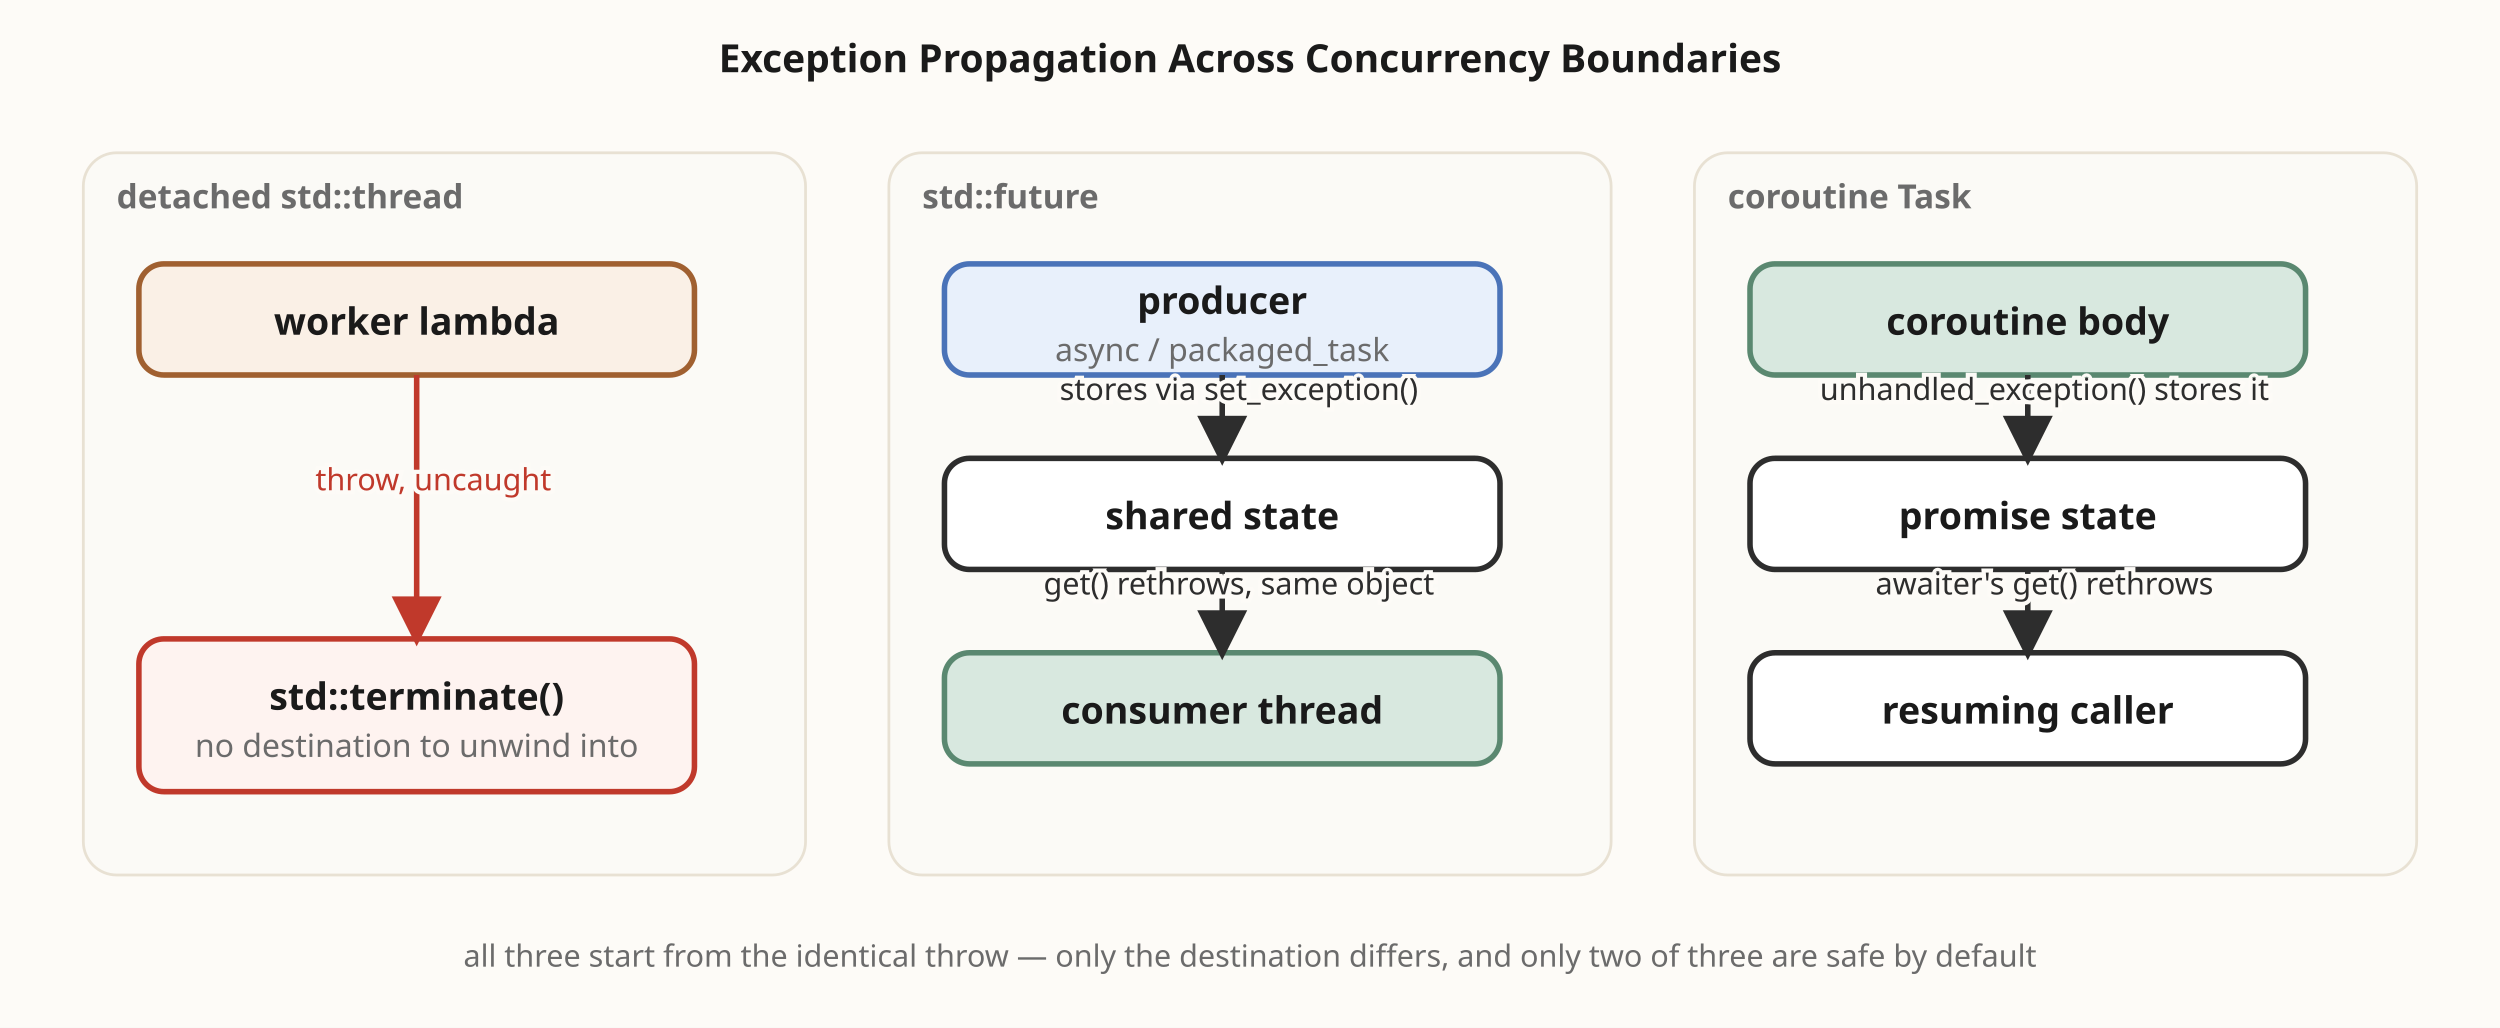
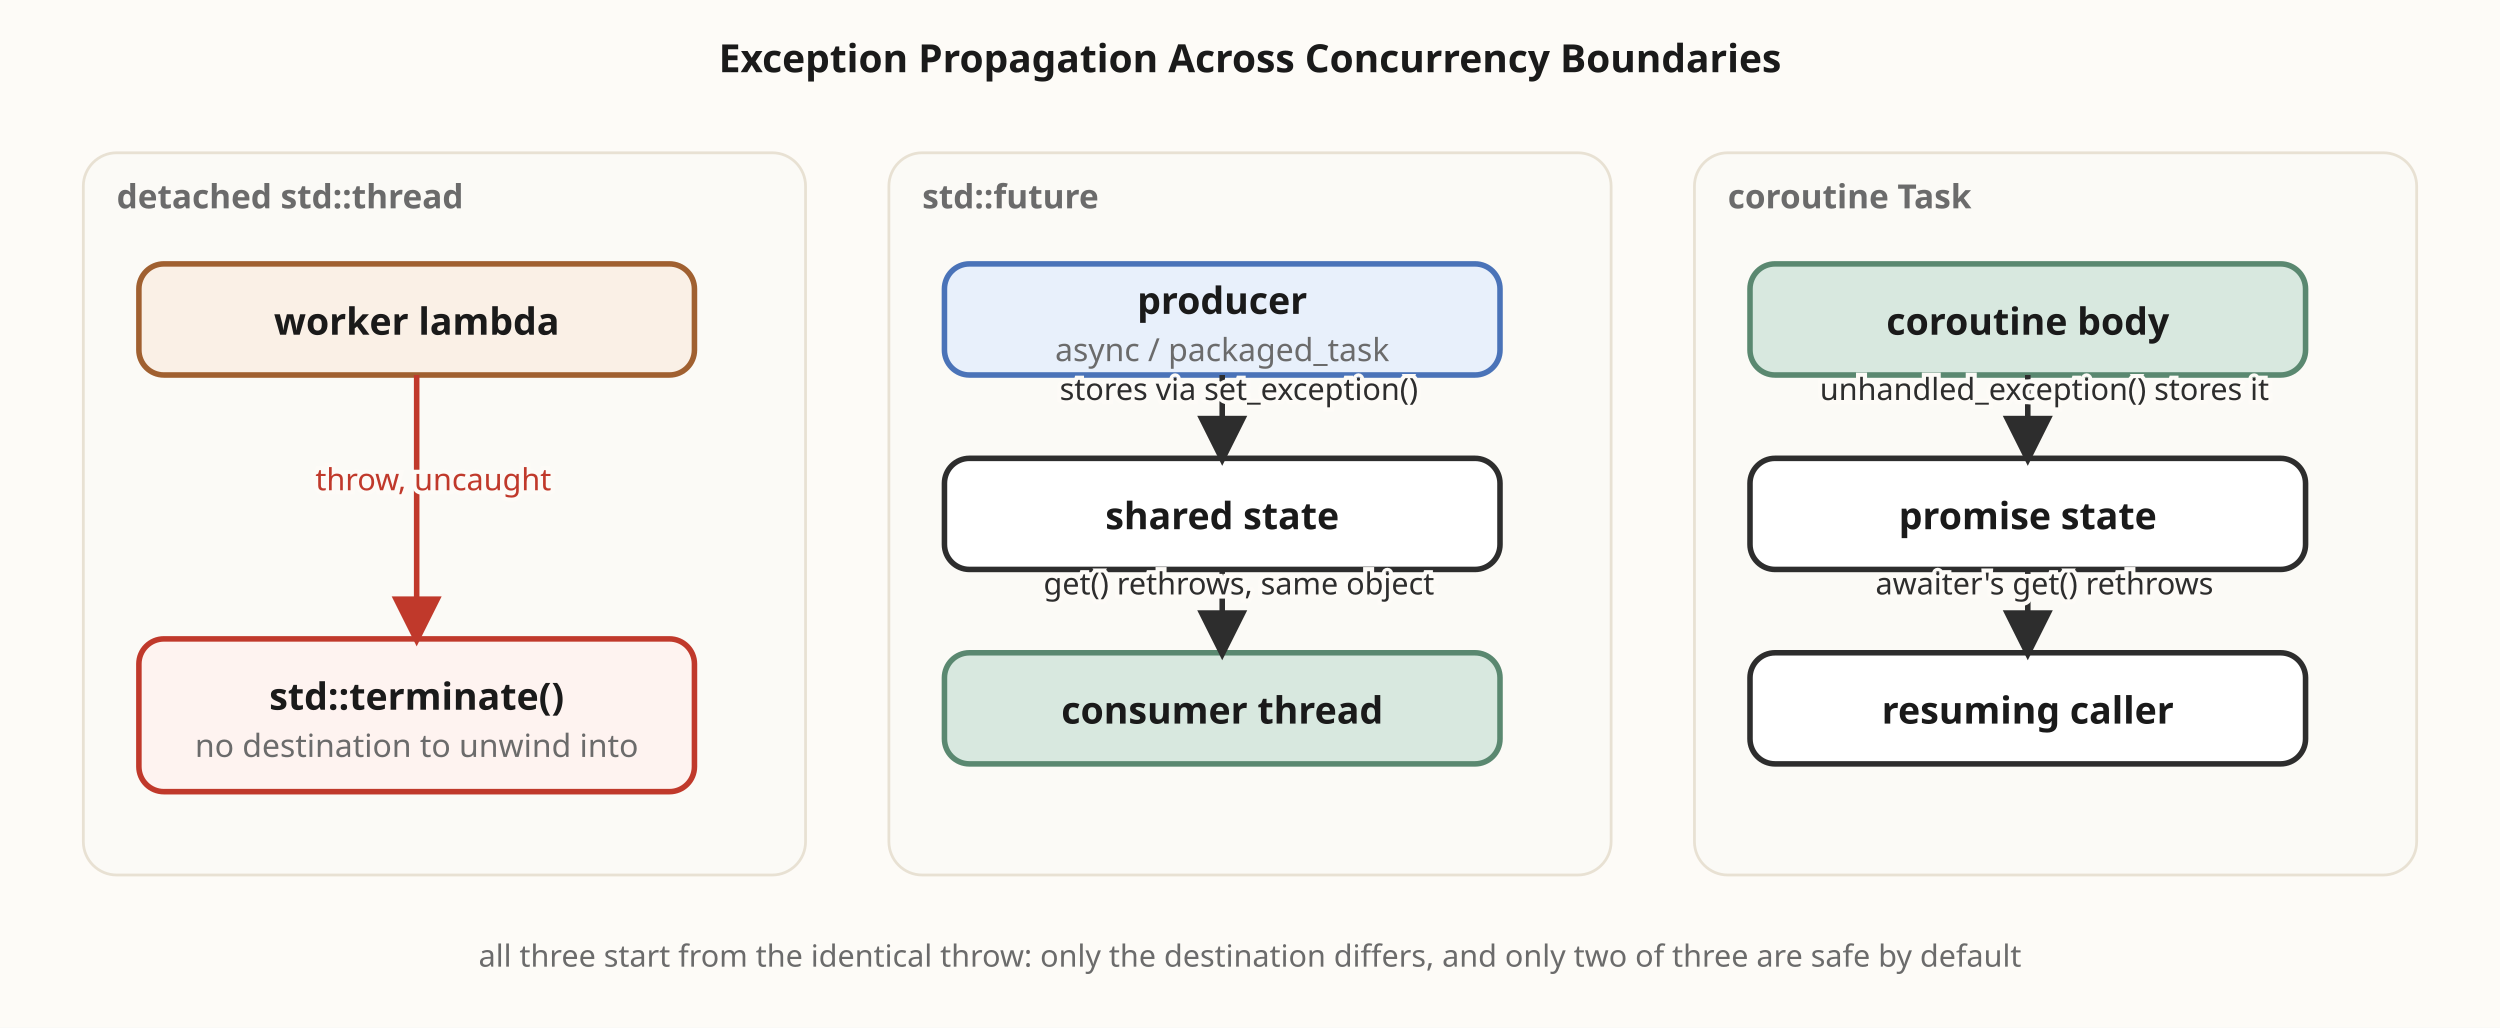
<svg xmlns="http://www.w3.org/2000/svg" viewBox="0 0 900 370" font-family="'Red Hat Text', system-ui, sans-serif" role="img">
  <rect x="0" y="0" width="900" height="370" fill="#fdfbf7" />
  <defs>
    <marker id="a" viewBox="0 0 10 10" refX="8.5" refY="5" markerWidth="9" markerHeight="9" orient="auto-start-reverse">
      <path d="M0,0 L10,5 L0,10 z" fill="#2d2d2d" />
    </marker>
    <marker id="am" viewBox="0 0 10 10" refX="8.5" refY="5" markerWidth="9" markerHeight="9" orient="auto-start-reverse">
      <path d="M0,0 L10,5 L0,10 z" fill="#c0392b" />
    </marker>
  </defs>
  <rect x="30" y="55" width="260" height="260" rx="12" fill="#fbfaf6" stroke="#e8e1d3" />
  <text x="42" y="75" font-size="12" font-weight="700" fill="#6b6b6b">detached std::thread</text>
  <rect x="320" y="55" width="260" height="260" rx="12" fill="#fbfaf6" stroke="#e8e1d3" />
  <text x="332" y="75" font-size="12" font-weight="700" fill="#6b6b6b">std::future</text>
  <rect x="610" y="55" width="260" height="260" rx="12" fill="#fbfaf6" stroke="#e8e1d3" />
  <text x="622" y="75" font-size="12" font-weight="700" fill="#6b6b6b">coroutine Task</text>
  <rect x="50" y="95" width="200" height="40" rx="9" fill="#faf0e6" stroke="#a06030" stroke-width="2" />
  <text x="150.0" y="120.5" font-size="13.5" font-weight="700" fill="#1a1a1a" text-anchor="middle">worker lambda</text>
  <rect x="50" y="230" width="200" height="55" rx="9" fill="#fef3f0" stroke="#c0392b" stroke-width="2" />
  <text x="150.0" y="255.5" font-size="13.5" font-weight="700" fill="#1a1a1a" text-anchor="middle">std::terminate()</text>
  <text x="150.0" y="272.5" font-size="11.5" fill="#6b6b6b" text-anchor="middle">no destination to unwind into</text>
  <rect x="340" y="95" width="200" height="40" rx="9" fill="#e8f0fb" stroke="#4a73b8" stroke-width="2" />
  <text x="440.0" y="113.0" font-size="13.5" font-weight="700" fill="#1a1a1a" text-anchor="middle">producer</text>
  <text x="440.0" y="130.0" font-size="11.5" fill="#6b6b6b" text-anchor="middle">async / packaged_task</text>
  <rect x="340" y="165" width="200" height="40" rx="9" fill="#ffffff" stroke="#2d2d2d" stroke-width="2" />
  <text x="440.0" y="190.5" font-size="13.5" font-weight="700" fill="#1a1a1a" text-anchor="middle">shared state</text>
  <rect x="340" y="235" width="200" height="40" rx="9" fill="#d8e8df" stroke="#5a8870" stroke-width="2" />
  <text x="440.0" y="260.5" font-size="13.5" font-weight="700" fill="#1a1a1a" text-anchor="middle">consumer thread</text>
  <rect x="630" y="95" width="200" height="40" rx="9" fill="#d8e8df" stroke="#5a8870" stroke-width="2" />
  <text x="730.0" y="120.5" font-size="13.5" font-weight="700" fill="#1a1a1a" text-anchor="middle">coroutine body</text>
  <rect x="630" y="165" width="200" height="40" rx="9" fill="#ffffff" stroke="#2d2d2d" stroke-width="2" />
  <text x="730.0" y="190.5" font-size="13.5" font-weight="700" fill="#1a1a1a" text-anchor="middle">promise state</text>
  <rect x="630" y="235" width="200" height="40" rx="9" fill="#ffffff" stroke="#2d2d2d" stroke-width="2" />
  <text x="730.0" y="260.5" font-size="13.5" font-weight="700" fill="#1a1a1a" text-anchor="middle">resuming caller</text>
  <path d="M150,135 L150,230" fill="none" stroke="#c0392b" stroke-width="2" marker-end="url(#am)" />
  <text x="156.0" y="176.5" font-size="11" fill="#fdfbf7" stroke="#fdfbf7" stroke-width="3" paint-order="stroke" text-anchor="middle">throw, uncaught</text>
  <text x="156.0" y="176.5" font-size="11" fill="#c0392b" text-anchor="middle">throw, uncaught</text>
  <path d="M440,135 L440,165" fill="none" stroke="#2d2d2d" stroke-width="2" marker-end="url(#a)" />
  <text x="446.0" y="144.0" font-size="11" fill="#fdfbf7" stroke="#fdfbf7" stroke-width="3" paint-order="stroke" text-anchor="middle">stores via set_exception()</text>
  <text x="446.0" y="144.0" font-size="11" fill="#2d2d2d" text-anchor="middle">stores via set_exception()</text>
  <path d="M440,205 L440,235" fill="none" stroke="#2d2d2d" stroke-width="2" marker-end="url(#a)" />
  <text x="446.0" y="214.0" font-size="11" fill="#fdfbf7" stroke="#fdfbf7" stroke-width="3" paint-order="stroke" text-anchor="middle">get() rethrows, same object</text>
  <text x="446.0" y="214.0" font-size="11" fill="#2d2d2d" text-anchor="middle">get() rethrows, same object</text>
  <path d="M730,135 L730,165" fill="none" stroke="#2d2d2d" stroke-width="2" marker-end="url(#a)" />
  <text x="736.0" y="144.0" font-size="11" fill="#fdfbf7" stroke="#fdfbf7" stroke-width="3" paint-order="stroke" text-anchor="middle">unhandled_exception() stores it</text>
  <text x="736.0" y="144.0" font-size="11" fill="#2d2d2d" text-anchor="middle">unhandled_exception() stores it</text>
  <path d="M730,205 L730,235" fill="none" stroke="#2d2d2d" stroke-width="2" marker-end="url(#a)" />
  <text x="736.0" y="214.0" font-size="11" fill="#fdfbf7" stroke="#fdfbf7" stroke-width="3" paint-order="stroke" text-anchor="middle">awaiter's get() rethrows</text>
  <text x="736.0" y="214.0" font-size="11" fill="#2d2d2d" text-anchor="middle">awaiter's get() rethrows</text>
  <text x="450" y="26" font-size="14" fill="#1a1a1a" text-anchor="middle" font-weight="700">Exception Propagation Across Concurrency Boundaries</text>
-   <text x="450" y="348" font-size="11" fill="#6b6b6b" text-anchor="middle">all three start from the identical throw — only the destination differs, and only two of three are safe by default</text>
+   <text x="450" y="348" font-size="11" fill="#6b6b6b" text-anchor="middle">all three start from the identical throw: only the destination differs, and only two of three are safe by default</text>
</svg>
